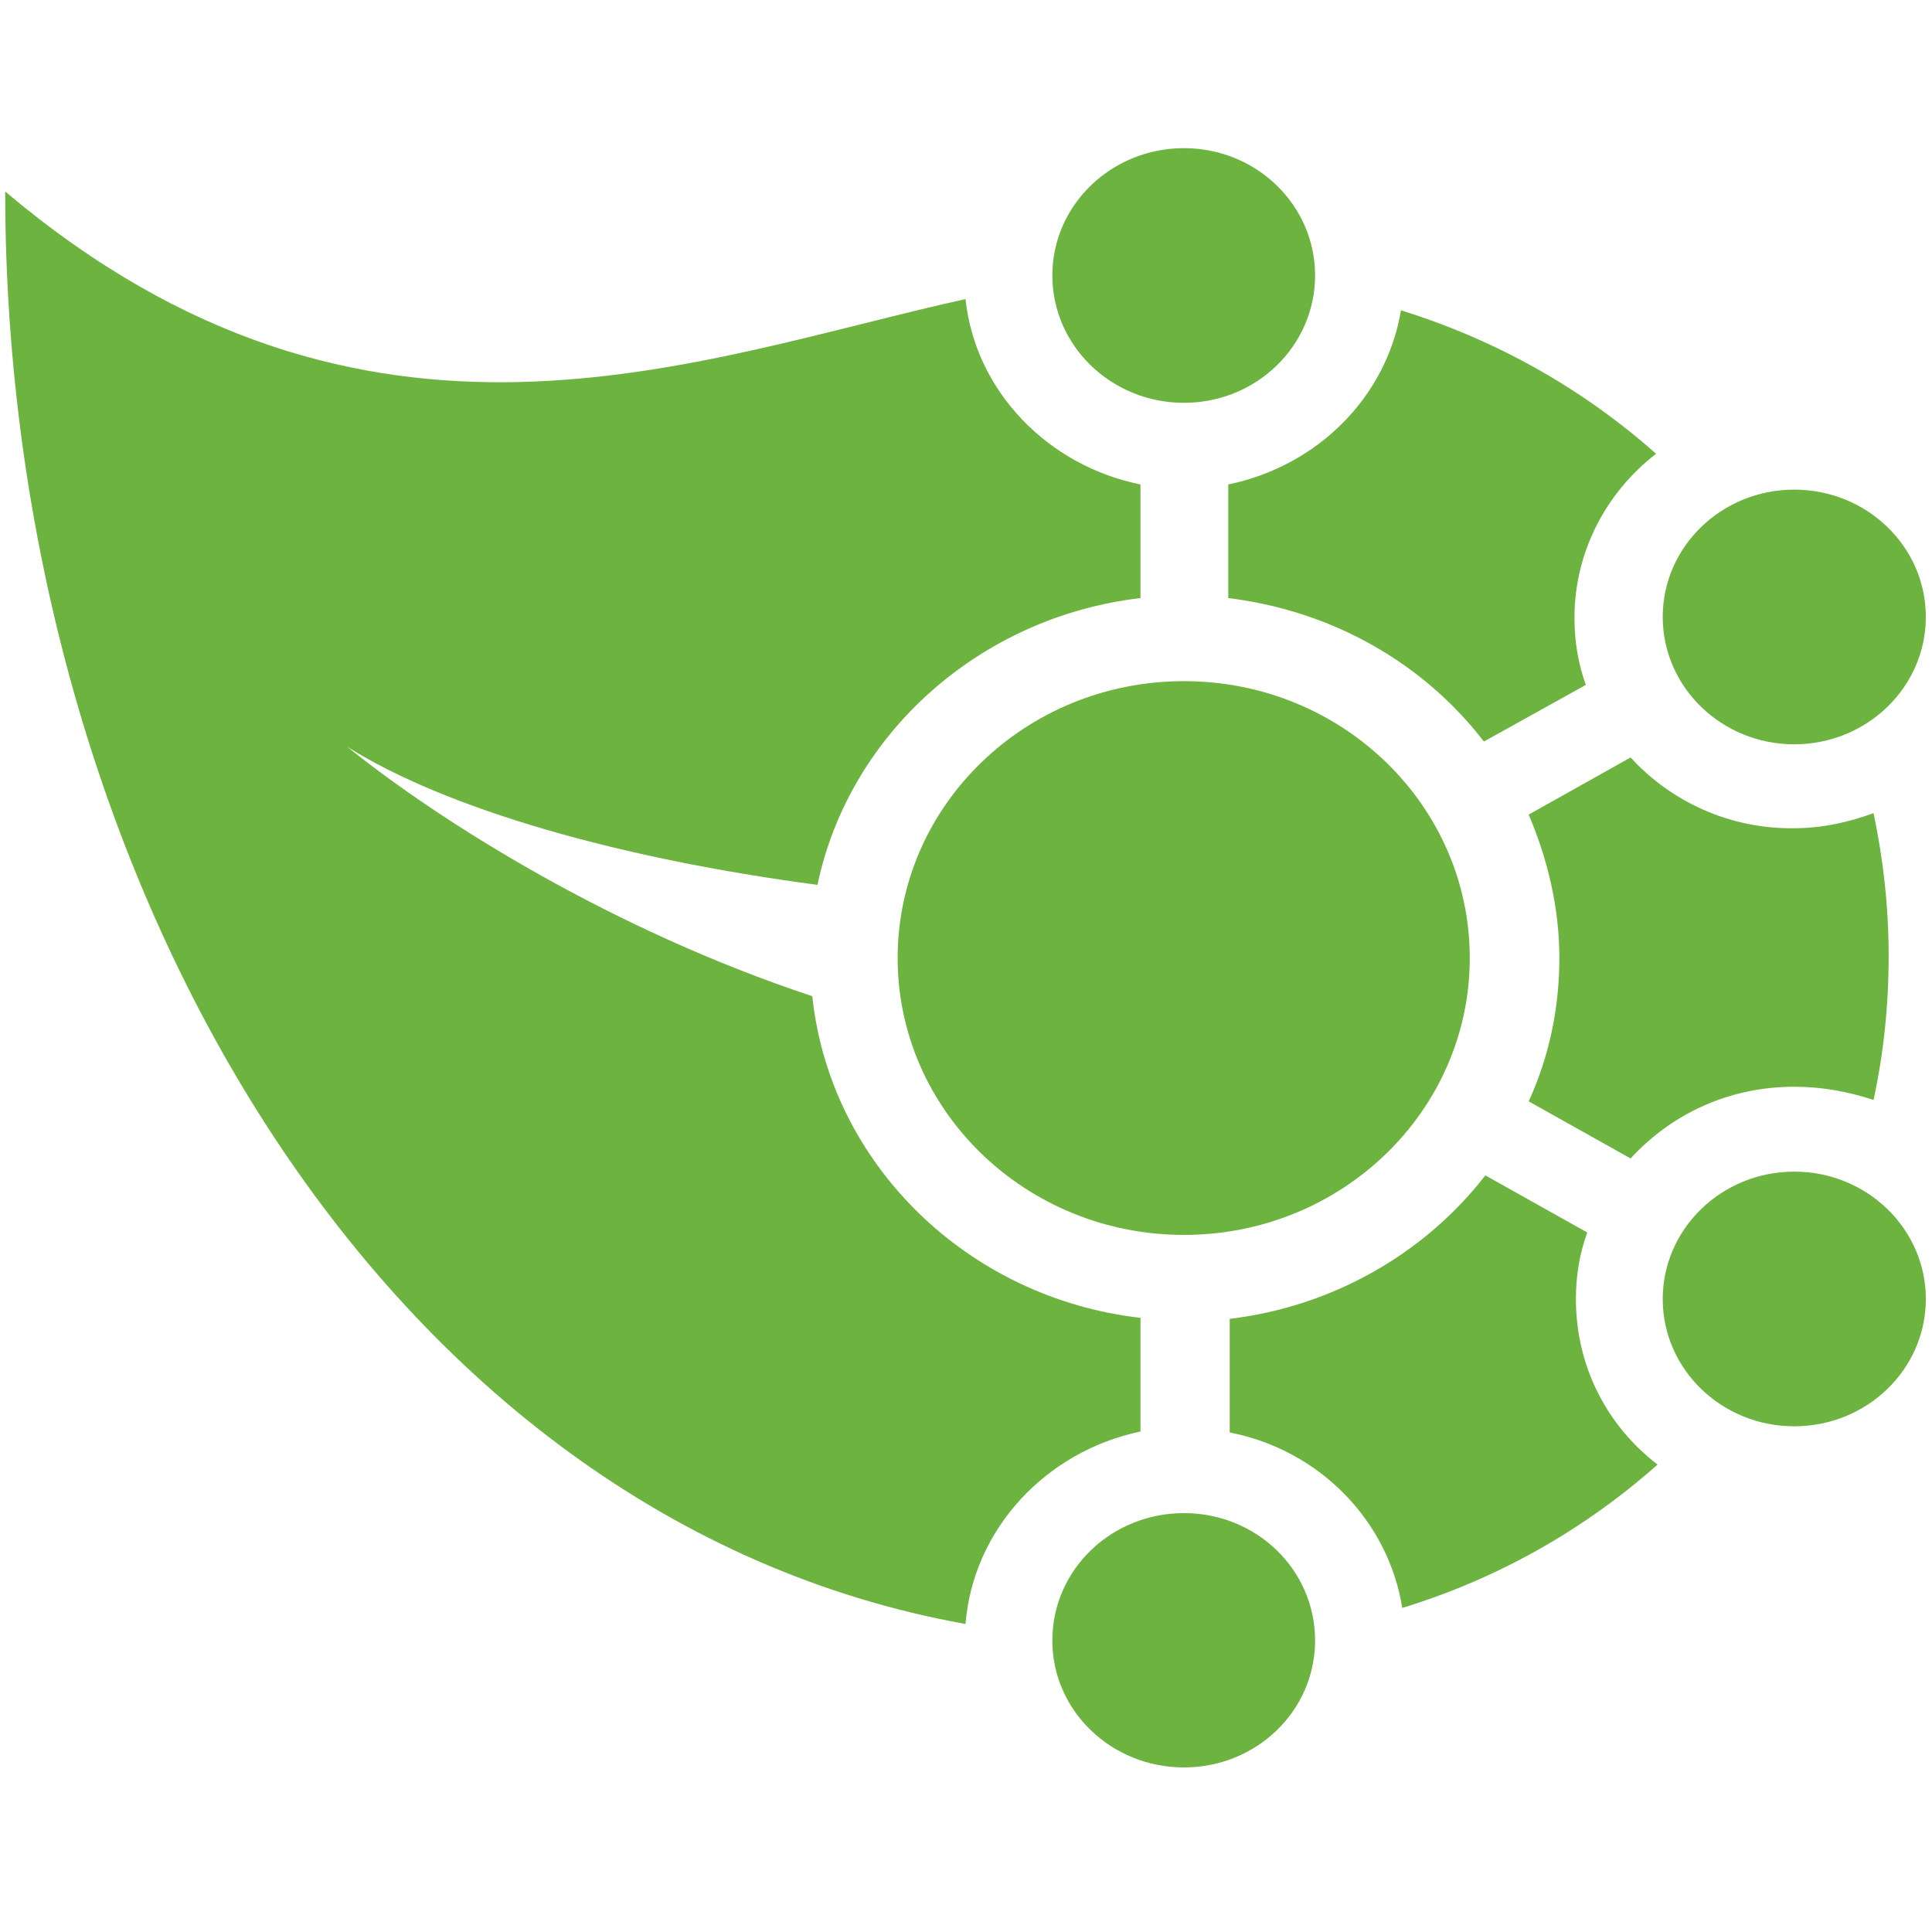
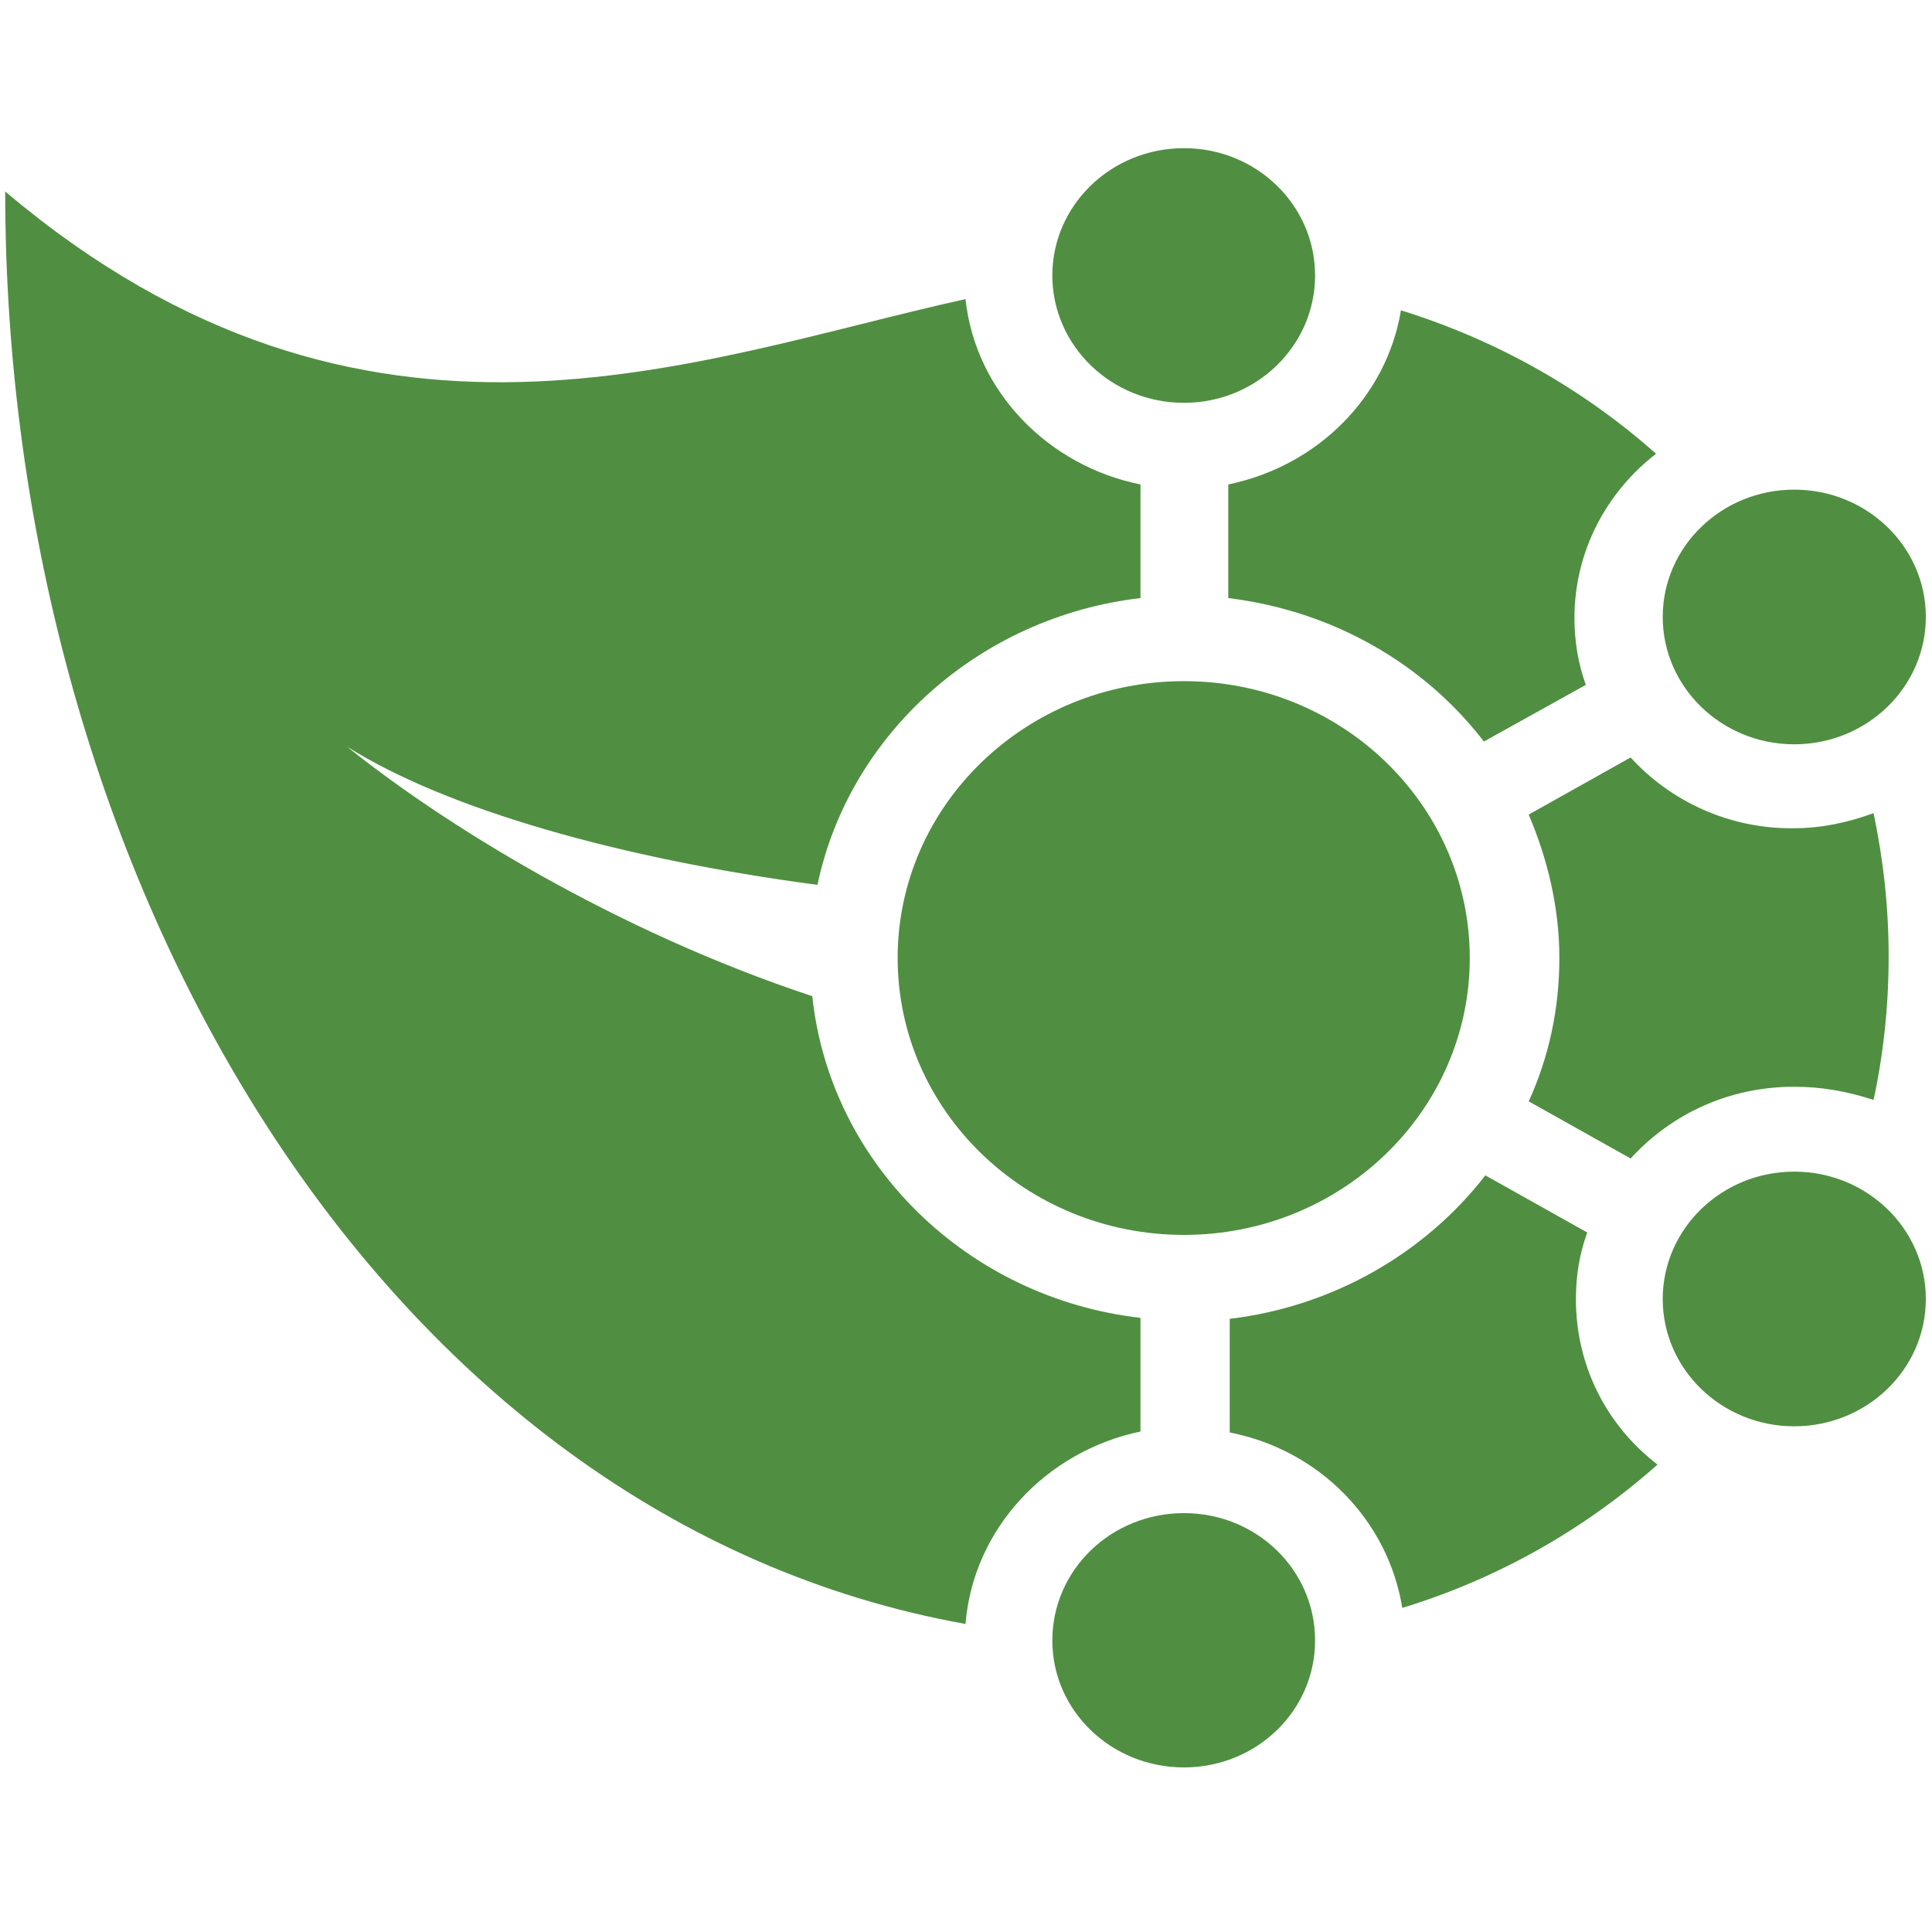
<svg xmlns="http://www.w3.org/2000/svg" width="16px" height="16px" viewBox="0 0 16 16" version="1.1">
  <g id="surface1">
-     <path style=" stroke:none;fill-rule:nonzero;fill:rgb(42.745%,70.196%,24.706%);fill-opacity:1;" d="M 15.949 5.109 C 15.949 5.691 15.461 6.164 14.859 6.164 C 14.258 6.164 13.77 5.691 13.77 5.109 C 13.77 4.527 14.258 4.055 14.859 4.055 C 15.461 4.055 15.949 4.527 15.949 5.109 Z M 15.949 5.109 " />
-     <path style=" stroke:none;fill-rule:nonzero;fill:rgb(42.745%,70.196%,24.706%);fill-opacity:1;" d="M 15.949 10.758 C 15.949 11.34 15.461 11.812 14.859 11.812 C 14.258 11.812 13.77 11.34 13.77 10.758 C 13.77 10.176 14.258 9.703 14.859 9.703 C 15.461 9.703 15.949 10.176 15.949 10.758 Z M 15.949 10.758 " />
-     <path style=" stroke:none;fill-rule:nonzero;fill:rgb(42.745%,70.196%,24.706%);fill-opacity:1;" d="M 10.172 4.012 L 10.172 4.953 C 11.039 5.059 11.793 5.496 12.289 6.141 L 13.133 5.672 C 13.07 5.496 13.039 5.312 13.039 5.117 C 13.039 4.566 13.305 4.074 13.715 3.758 C 13.113 3.223 12.395 2.816 11.602 2.57 C 11.484 3.285 10.914 3.859 10.172 4.012 Z M 10.172 4.012 " />
-     <path style=" stroke:none;fill-rule:nonzero;fill:rgb(42.745%,70.196%,24.706%);fill-opacity:1;" d="M 13.504 6.273 L 12.66 6.746 C 12.816 7.113 12.914 7.516 12.914 7.934 C 12.914 8.352 12.828 8.754 12.66 9.121 L 13.504 9.594 C 13.844 9.223 14.32 9 14.859 9 C 15.09 9 15.301 9.039 15.516 9.109 C 15.598 8.73 15.641 8.332 15.641 7.922 C 15.641 7.516 15.598 7.125 15.516 6.734 C 15.312 6.809 15.09 6.859 14.859 6.859 C 14.32 6.867 13.832 6.633 13.504 6.273 Z M 13.504 6.273 " />
-     <path style=" stroke:none;fill-rule:nonzero;fill:rgb(42.745%,70.196%,24.706%);fill-opacity:1;" d="M 13.051 10.758 C 13.051 10.562 13.082 10.379 13.145 10.207 L 12.301 9.734 C 11.801 10.379 11.039 10.82 10.184 10.922 L 10.184 11.863 C 10.926 12.008 11.496 12.59 11.613 13.316 C 12.406 13.074 13.125 12.664 13.727 12.129 C 13.305 11.805 13.051 11.312 13.051 10.758 Z M 13.051 10.758 " />
-     <path style=" stroke:none;fill-rule:nonzero;fill:rgb(42.745%,70.196%,24.706%);fill-opacity:1;" d="M 10.891 13.586 C 10.891 14.168 10.406 14.637 9.805 14.637 C 9.203 14.637 8.715 14.168 8.715 13.586 C 8.715 13 9.203 12.531 9.805 12.531 C 10.406 12.531 10.891 13 10.891 13.586 Z M 10.891 13.586 " />
-     <path style=" stroke:none;fill-rule:nonzero;fill:rgb(42.745%,70.196%,24.706%);fill-opacity:1;" d="M 9.445 11.855 L 9.445 10.914 C 8.016 10.75 6.875 9.645 6.727 8.25 C 5.086 7.707 3.66 6.816 2.875 6.184 C 3.699 6.703 5.141 7.113 6.77 7.328 C 7.031 6.082 8.109 5.109 9.445 4.953 L 9.445 4.012 C 8.684 3.859 8.078 3.246 7.996 2.477 C 5.762 2.969 3.035 4.113 0.043 1.586 C 0.043 7.258 3.16 12.582 7.996 13.449 C 8.059 12.664 8.66 12.02 9.445 11.855 Z M 9.445 11.855 " />
-     <path style=" stroke:none;fill-rule:nonzero;fill:rgb(42.745%,70.196%,24.706%);fill-opacity:1;" d="M 12.172 7.934 C 12.172 6.668 11.113 5.641 9.805 5.641 C 8.496 5.641 7.434 6.668 7.434 7.934 C 7.434 9.199 8.496 10.227 9.805 10.227 C 11.113 10.227 12.172 9.199 12.172 7.934 Z M 12.172 7.934 " />
-     <path style=" stroke:none;fill-rule:nonzero;fill:rgb(42.745%,70.196%,24.706%);fill-opacity:1;" d="M 10.891 2.281 C 10.891 2.863 10.406 3.336 9.805 3.336 C 9.203 3.336 8.715 2.863 8.715 2.281 C 8.715 1.699 9.203 1.227 9.805 1.227 C 10.406 1.227 10.891 1.699 10.891 2.281 Z M 10.891 2.281 " />
+     <path style=" stroke:none;fill-rule:nonzero;fill:rgb(31.4%,56.1%,25.5%);fill-opacity:1;" d="M 15.949 5.109 C 15.949 5.691 15.461 6.164 14.859 6.164 C 14.258 6.164 13.77 5.691 13.77 5.109 C 13.77 4.527 14.258 4.055 14.859 4.055 C 15.461 4.055 15.949 4.527 15.949 5.109 Z M 15.949 5.109 " />
+     <path style=" stroke:none;fill-rule:nonzero;fill:rgb(31.4%,56.1%,25.5%);fill-opacity:1;" d="M 15.949 10.758 C 15.949 11.34 15.461 11.812 14.859 11.812 C 14.258 11.812 13.77 11.34 13.77 10.758 C 13.77 10.176 14.258 9.703 14.859 9.703 C 15.461 9.703 15.949 10.176 15.949 10.758 Z M 15.949 10.758 " />
+     <path style=" stroke:none;fill-rule:nonzero;fill:rgb(31.4%,56.1%,25.5%);fill-opacity:1;" d="M 10.172 4.012 L 10.172 4.953 C 11.039 5.059 11.793 5.496 12.289 6.141 L 13.133 5.672 C 13.07 5.496 13.039 5.312 13.039 5.117 C 13.039 4.566 13.305 4.074 13.715 3.758 C 13.113 3.223 12.395 2.816 11.602 2.57 C 11.484 3.285 10.914 3.859 10.172 4.012 Z M 10.172 4.012 " />
+     <path style=" stroke:none;fill-rule:nonzero;fill:rgb(31.4%,56.1%,25.5%);fill-opacity:1;" d="M 13.504 6.273 L 12.66 6.746 C 12.816 7.113 12.914 7.516 12.914 7.934 C 12.914 8.352 12.828 8.754 12.66 9.121 L 13.504 9.594 C 13.844 9.223 14.32 9 14.859 9 C 15.09 9 15.301 9.039 15.516 9.109 C 15.598 8.73 15.641 8.332 15.641 7.922 C 15.641 7.516 15.598 7.125 15.516 6.734 C 15.312 6.809 15.09 6.859 14.859 6.859 C 14.32 6.867 13.832 6.633 13.504 6.273 Z M 13.504 6.273 " />
+     <path style=" stroke:none;fill-rule:nonzero;fill:rgb(31.4%,56.1%,25.5%);fill-opacity:1;" d="M 13.051 10.758 C 13.051 10.562 13.082 10.379 13.145 10.207 L 12.301 9.734 C 11.801 10.379 11.039 10.82 10.184 10.922 L 10.184 11.863 C 10.926 12.008 11.496 12.59 11.613 13.316 C 12.406 13.074 13.125 12.664 13.727 12.129 C 13.305 11.805 13.051 11.312 13.051 10.758 Z M 13.051 10.758 " />
+     <path style=" stroke:none;fill-rule:nonzero;fill:rgb(31.4%,56.1%,25.5%);fill-opacity:1;" d="M 10.891 13.586 C 10.891 14.168 10.406 14.637 9.805 14.637 C 9.203 14.637 8.715 14.168 8.715 13.586 C 8.715 13 9.203 12.531 9.805 12.531 C 10.406 12.531 10.891 13 10.891 13.586 Z M 10.891 13.586 " />
+     <path style=" stroke:none;fill-rule:nonzero;fill:rgb(31.4%,56.1%,25.5%);fill-opacity:1;" d="M 9.445 11.855 L 9.445 10.914 C 8.016 10.75 6.875 9.645 6.727 8.25 C 5.086 7.707 3.66 6.816 2.875 6.184 C 3.699 6.703 5.141 7.113 6.77 7.328 C 7.031 6.082 8.109 5.109 9.445 4.953 L 9.445 4.012 C 8.684 3.859 8.078 3.246 7.996 2.477 C 5.762 2.969 3.035 4.113 0.043 1.586 C 0.043 7.258 3.16 12.582 7.996 13.449 C 8.059 12.664 8.66 12.02 9.445 11.855 Z M 9.445 11.855 " />
+     <path style=" stroke:none;fill-rule:nonzero;fill:rgb(31.4%,56.1%,25.5%);fill-opacity:1;" d="M 12.172 7.934 C 12.172 6.668 11.113 5.641 9.805 5.641 C 8.496 5.641 7.434 6.668 7.434 7.934 C 7.434 9.199 8.496 10.227 9.805 10.227 C 11.113 10.227 12.172 9.199 12.172 7.934 Z M 12.172 7.934 " />
+     <path style=" stroke:none;fill-rule:nonzero;fill:rgb(31.4%,56.1%,25.5%);fill-opacity:1;" d="M 10.891 2.281 C 10.891 2.863 10.406 3.336 9.805 3.336 C 9.203 3.336 8.715 2.863 8.715 2.281 C 8.715 1.699 9.203 1.227 9.805 1.227 C 10.406 1.227 10.891 1.699 10.891 2.281 Z M 10.891 2.281 " />
  </g>
</svg>
